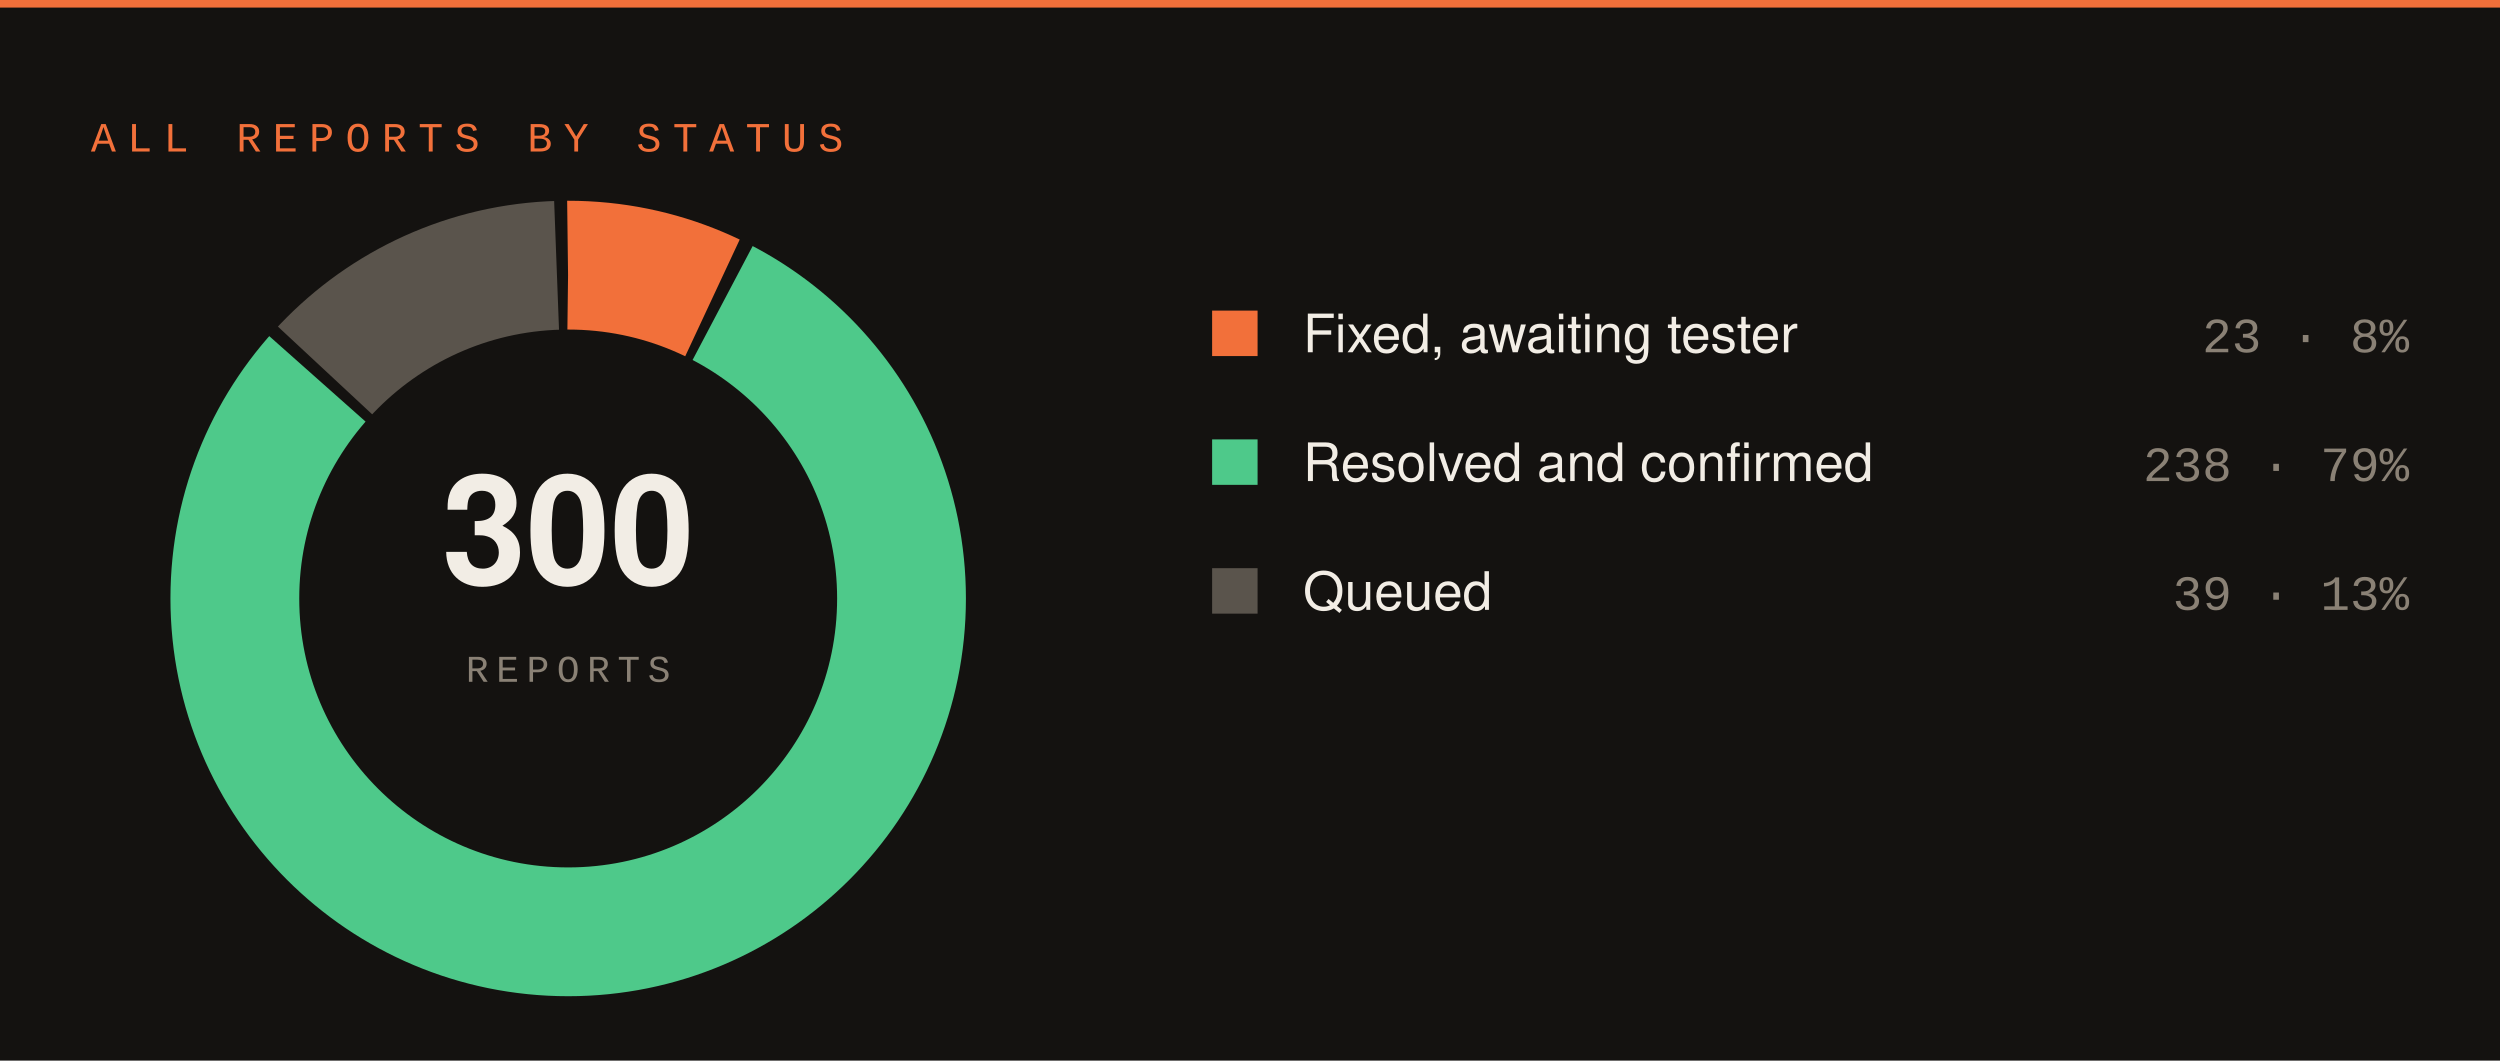
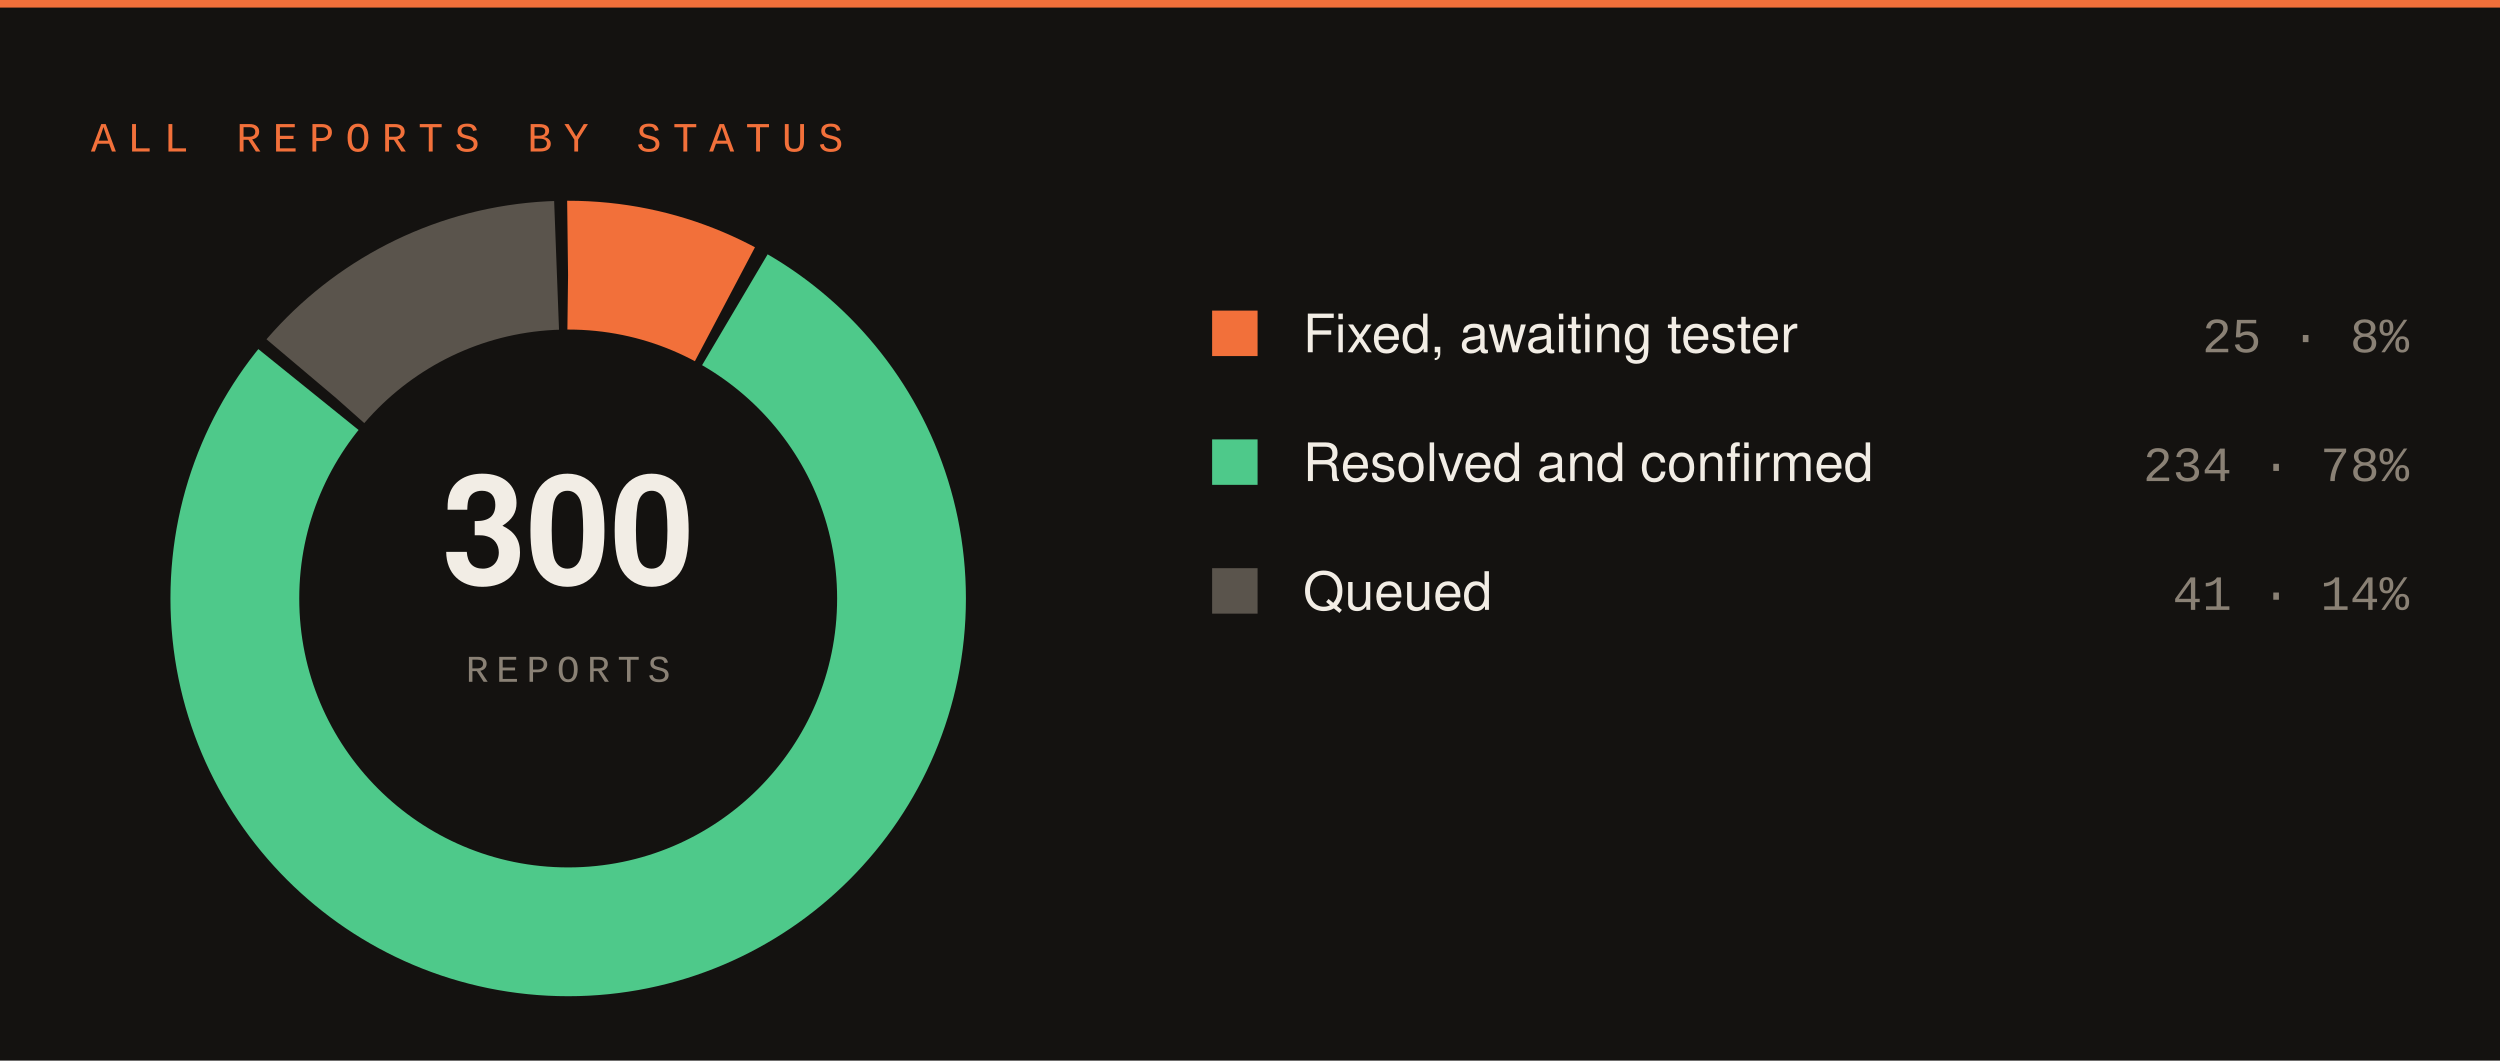
<svg xmlns="http://www.w3.org/2000/svg" width="660" height="280" viewBox="0 0 660 280">
  <rect width="660" height="280" fill="#141210" />
  <rect x="0" y="0" width="660" height="2" fill="#f2703a" />
  <text x="24" y="40" font-family="SFMono-Regular,Consolas,Liberation Mono,monospace" font-size="11" letter-spacing="3" fill="#f2703a">ALL REPORTS BY STATUS</text>
-   <circle cx="150" cy="158" r="88" fill="none" stroke="#f2703a" stroke-width="34" stroke-dasharray="39.39 513.53" stroke-dashoffset="-0.00" transform="rotate(-90 150 158)" />
-   <circle cx="150" cy="158" r="88" fill="none" stroke="#4ec98a" stroke-width="34" stroke-dasharray="435.65 117.27" stroke-dashoffset="-42.39" transform="rotate(-90 150 158)" />
-   <circle cx="150" cy="158" r="88" fill="none" stroke="#5a544c" stroke-width="34" stroke-dasharray="68.88 484.04" stroke-dashoffset="-481.04" transform="rotate(-90 150 158)" />
+   <circle cx="150" cy="158" r="88" fill="none" stroke="#f2703a" stroke-width="34" stroke-dasharray="43.08 509.84" stroke-dashoffset="-0.00" transform="rotate(-90 150 158)" />
+   <circle cx="150" cy="158" r="88" fill="none" stroke="#4ec98a" stroke-width="34" stroke-dasharray="428.28 124.64" stroke-dashoffset="-46.08" transform="rotate(-90 150 158)" />
+   <circle cx="150" cy="158" r="88" fill="none" stroke="#5a544c" stroke-width="34" stroke-dasharray="72.57 480.35" stroke-dashoffset="-477.35" transform="rotate(-90 150 158)" />
  <text x="150" y="154" font-family="-apple-system,Segoe UI,Helvetica,Arial,sans-serif" font-size="40" font-weight="700" fill="#f2ede5" text-anchor="middle">300</text>
  <text x="150" y="180" font-family="SFMono-Regular,Consolas,Liberation Mono,monospace" font-size="10" letter-spacing="2" fill="#8a8175" text-anchor="middle">REPORTS</text>
  <rect x="320" y="82" width="12" height="12" fill="#f2703a" />
  <text x="344" y="93" font-family="-apple-system,Segoe UI,Helvetica,Arial,sans-serif" font-size="14" fill="#f2ede5">Fixed, awaiting tester</text>
-   <text x="636" y="93" font-family="SFMono-Regular,Consolas,Liberation Mono,monospace" font-size="13" fill="#8a8175" text-anchor="end">23 · 8%</text>
+   <text x="636" y="93" font-family="SFMono-Regular,Consolas,Liberation Mono,monospace" font-size="13" fill="#8a8175" text-anchor="end">25 · 8%</text>
  <rect x="320" y="116" width="12" height="12" fill="#4ec98a" />
  <text x="344" y="127" font-family="-apple-system,Segoe UI,Helvetica,Arial,sans-serif" font-size="14" fill="#f2ede5">Resolved and confirmed</text>
-   <text x="636" y="127" font-family="SFMono-Regular,Consolas,Liberation Mono,monospace" font-size="13" fill="#8a8175" text-anchor="end">238 · 79%</text>
+   <text x="636" y="127" font-family="SFMono-Regular,Consolas,Liberation Mono,monospace" font-size="13" fill="#8a8175" text-anchor="end">234 · 78%</text>
  <rect x="320" y="150" width="12" height="12" fill="#5a544c" />
  <text x="344" y="161" font-family="-apple-system,Segoe UI,Helvetica,Arial,sans-serif" font-size="14" fill="#f2ede5">Queued</text>
-   <text x="636" y="161" font-family="SFMono-Regular,Consolas,Liberation Mono,monospace" font-size="13" fill="#8a8175" text-anchor="end">39 · 13%</text>
+   <text x="636" y="161" font-family="SFMono-Regular,Consolas,Liberation Mono,monospace" font-size="13" fill="#8a8175" text-anchor="end">41 · 14%</text>
</svg>
